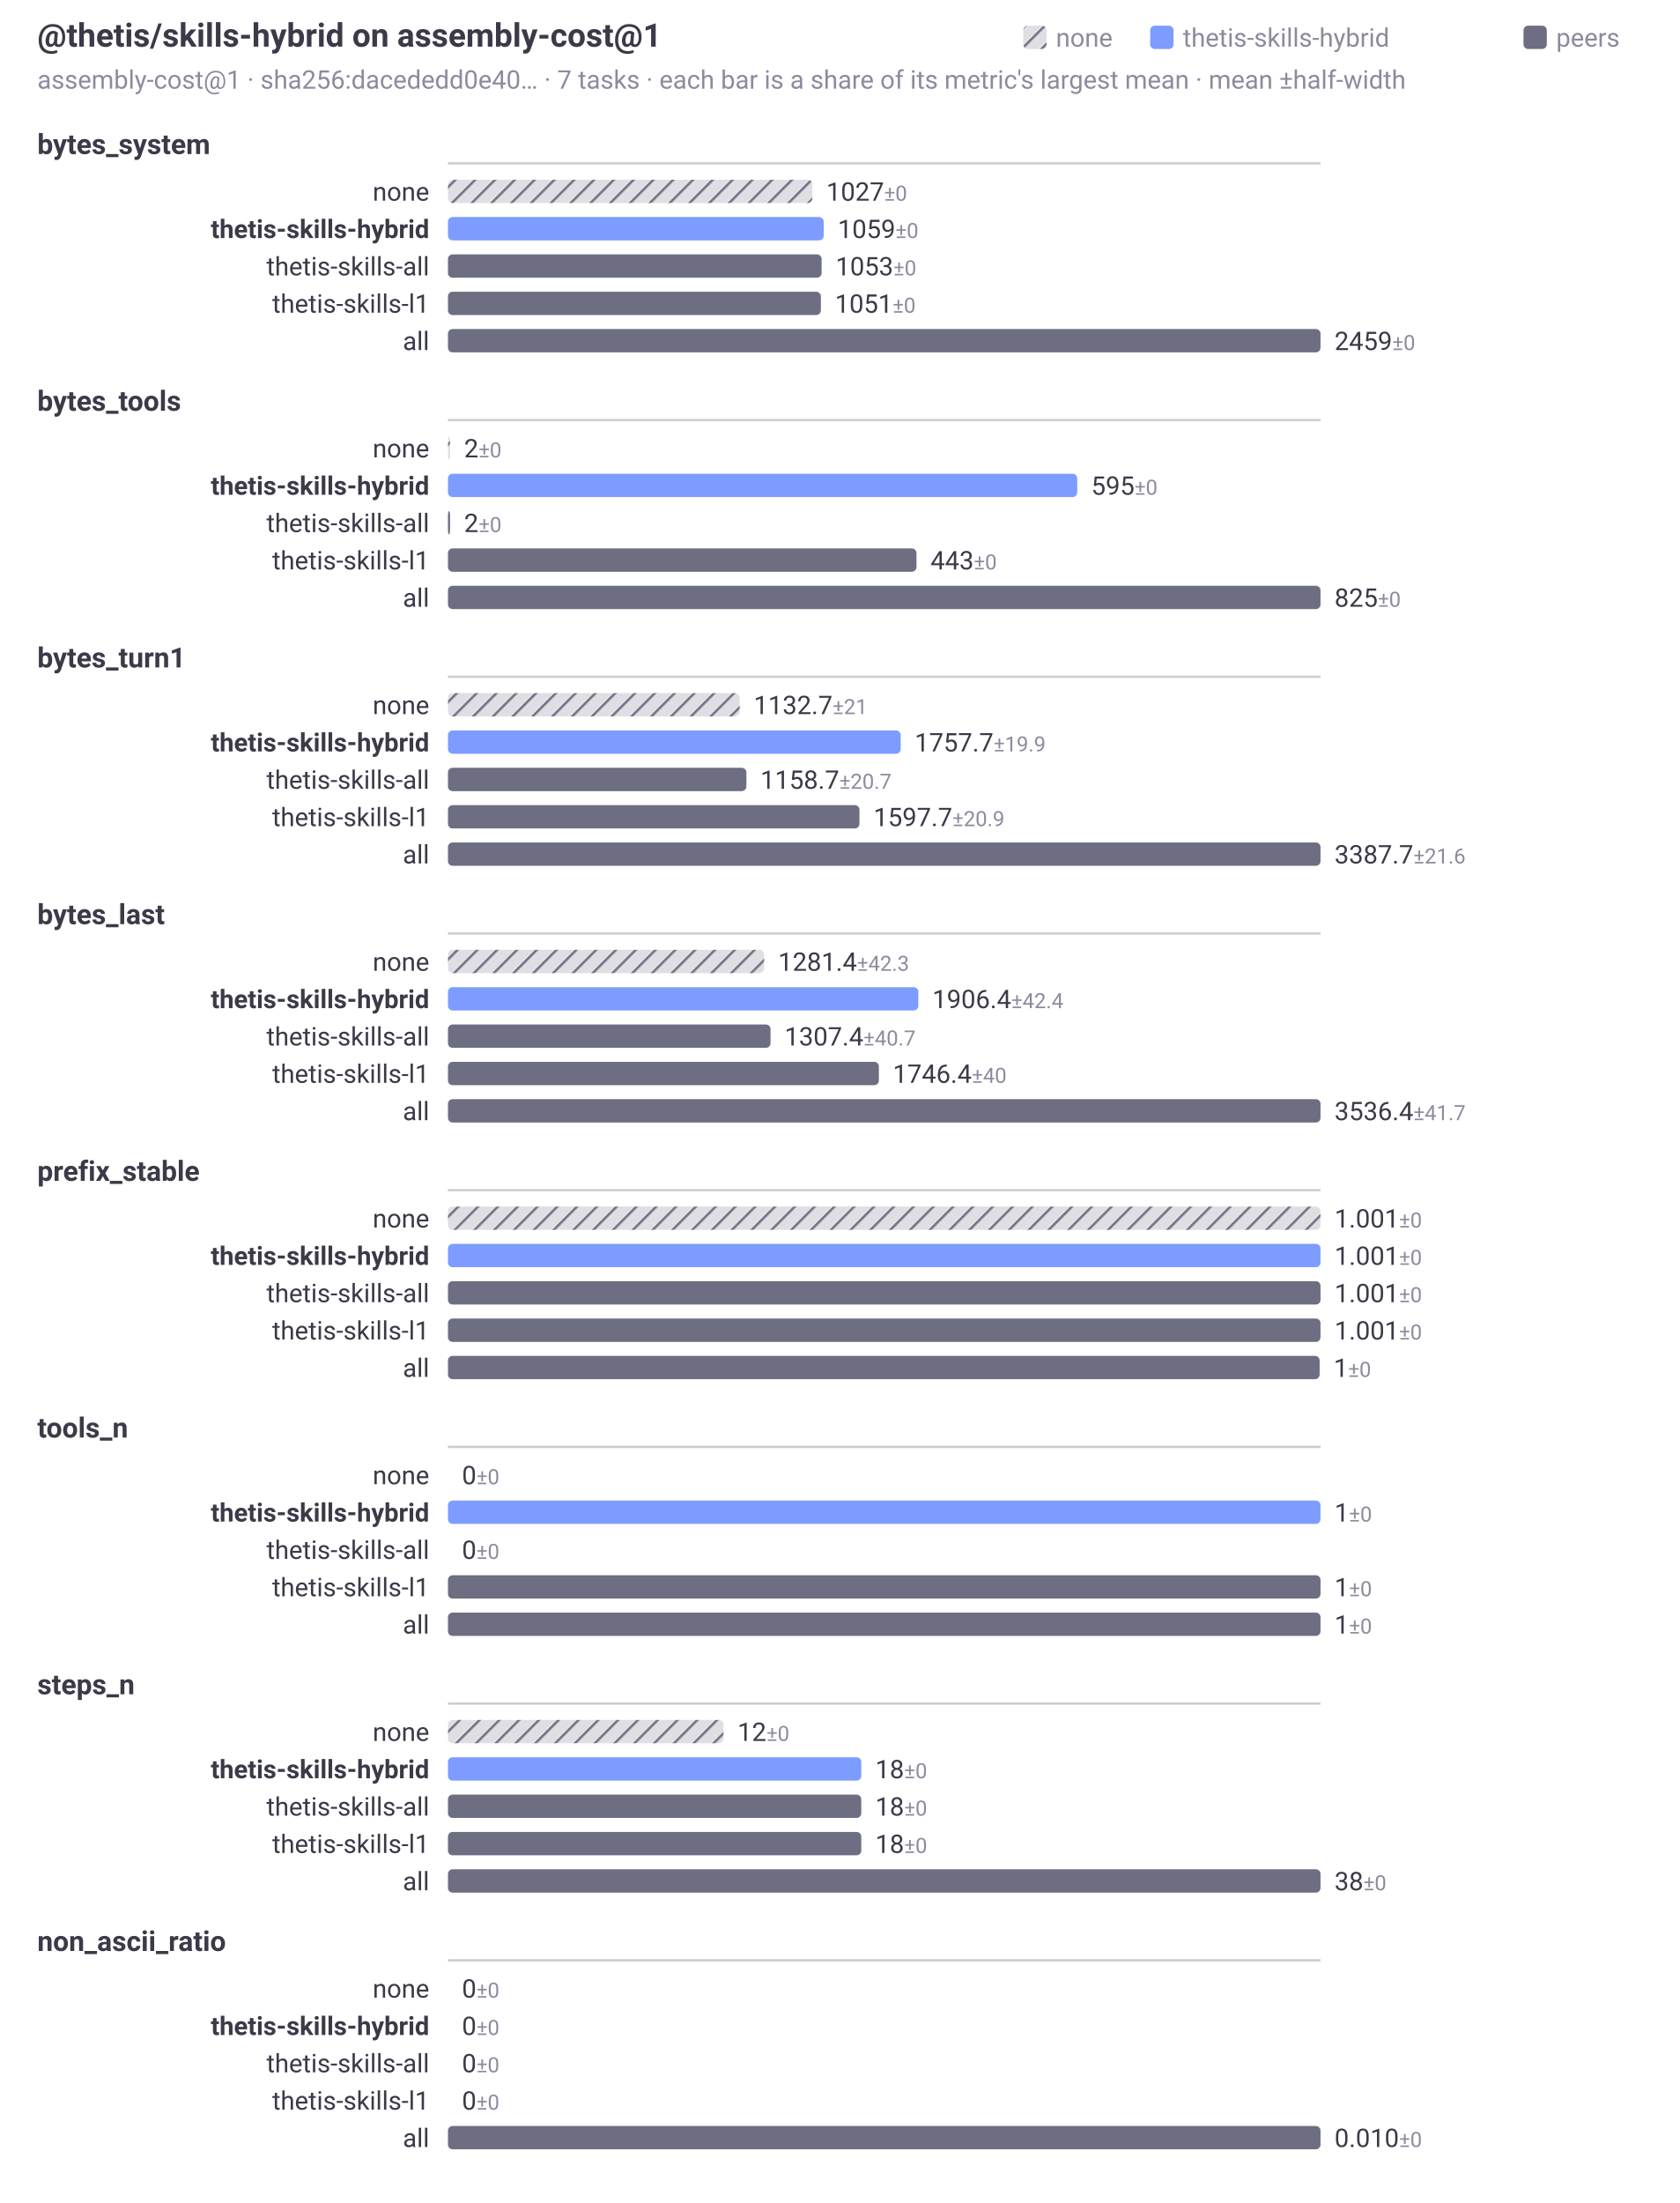
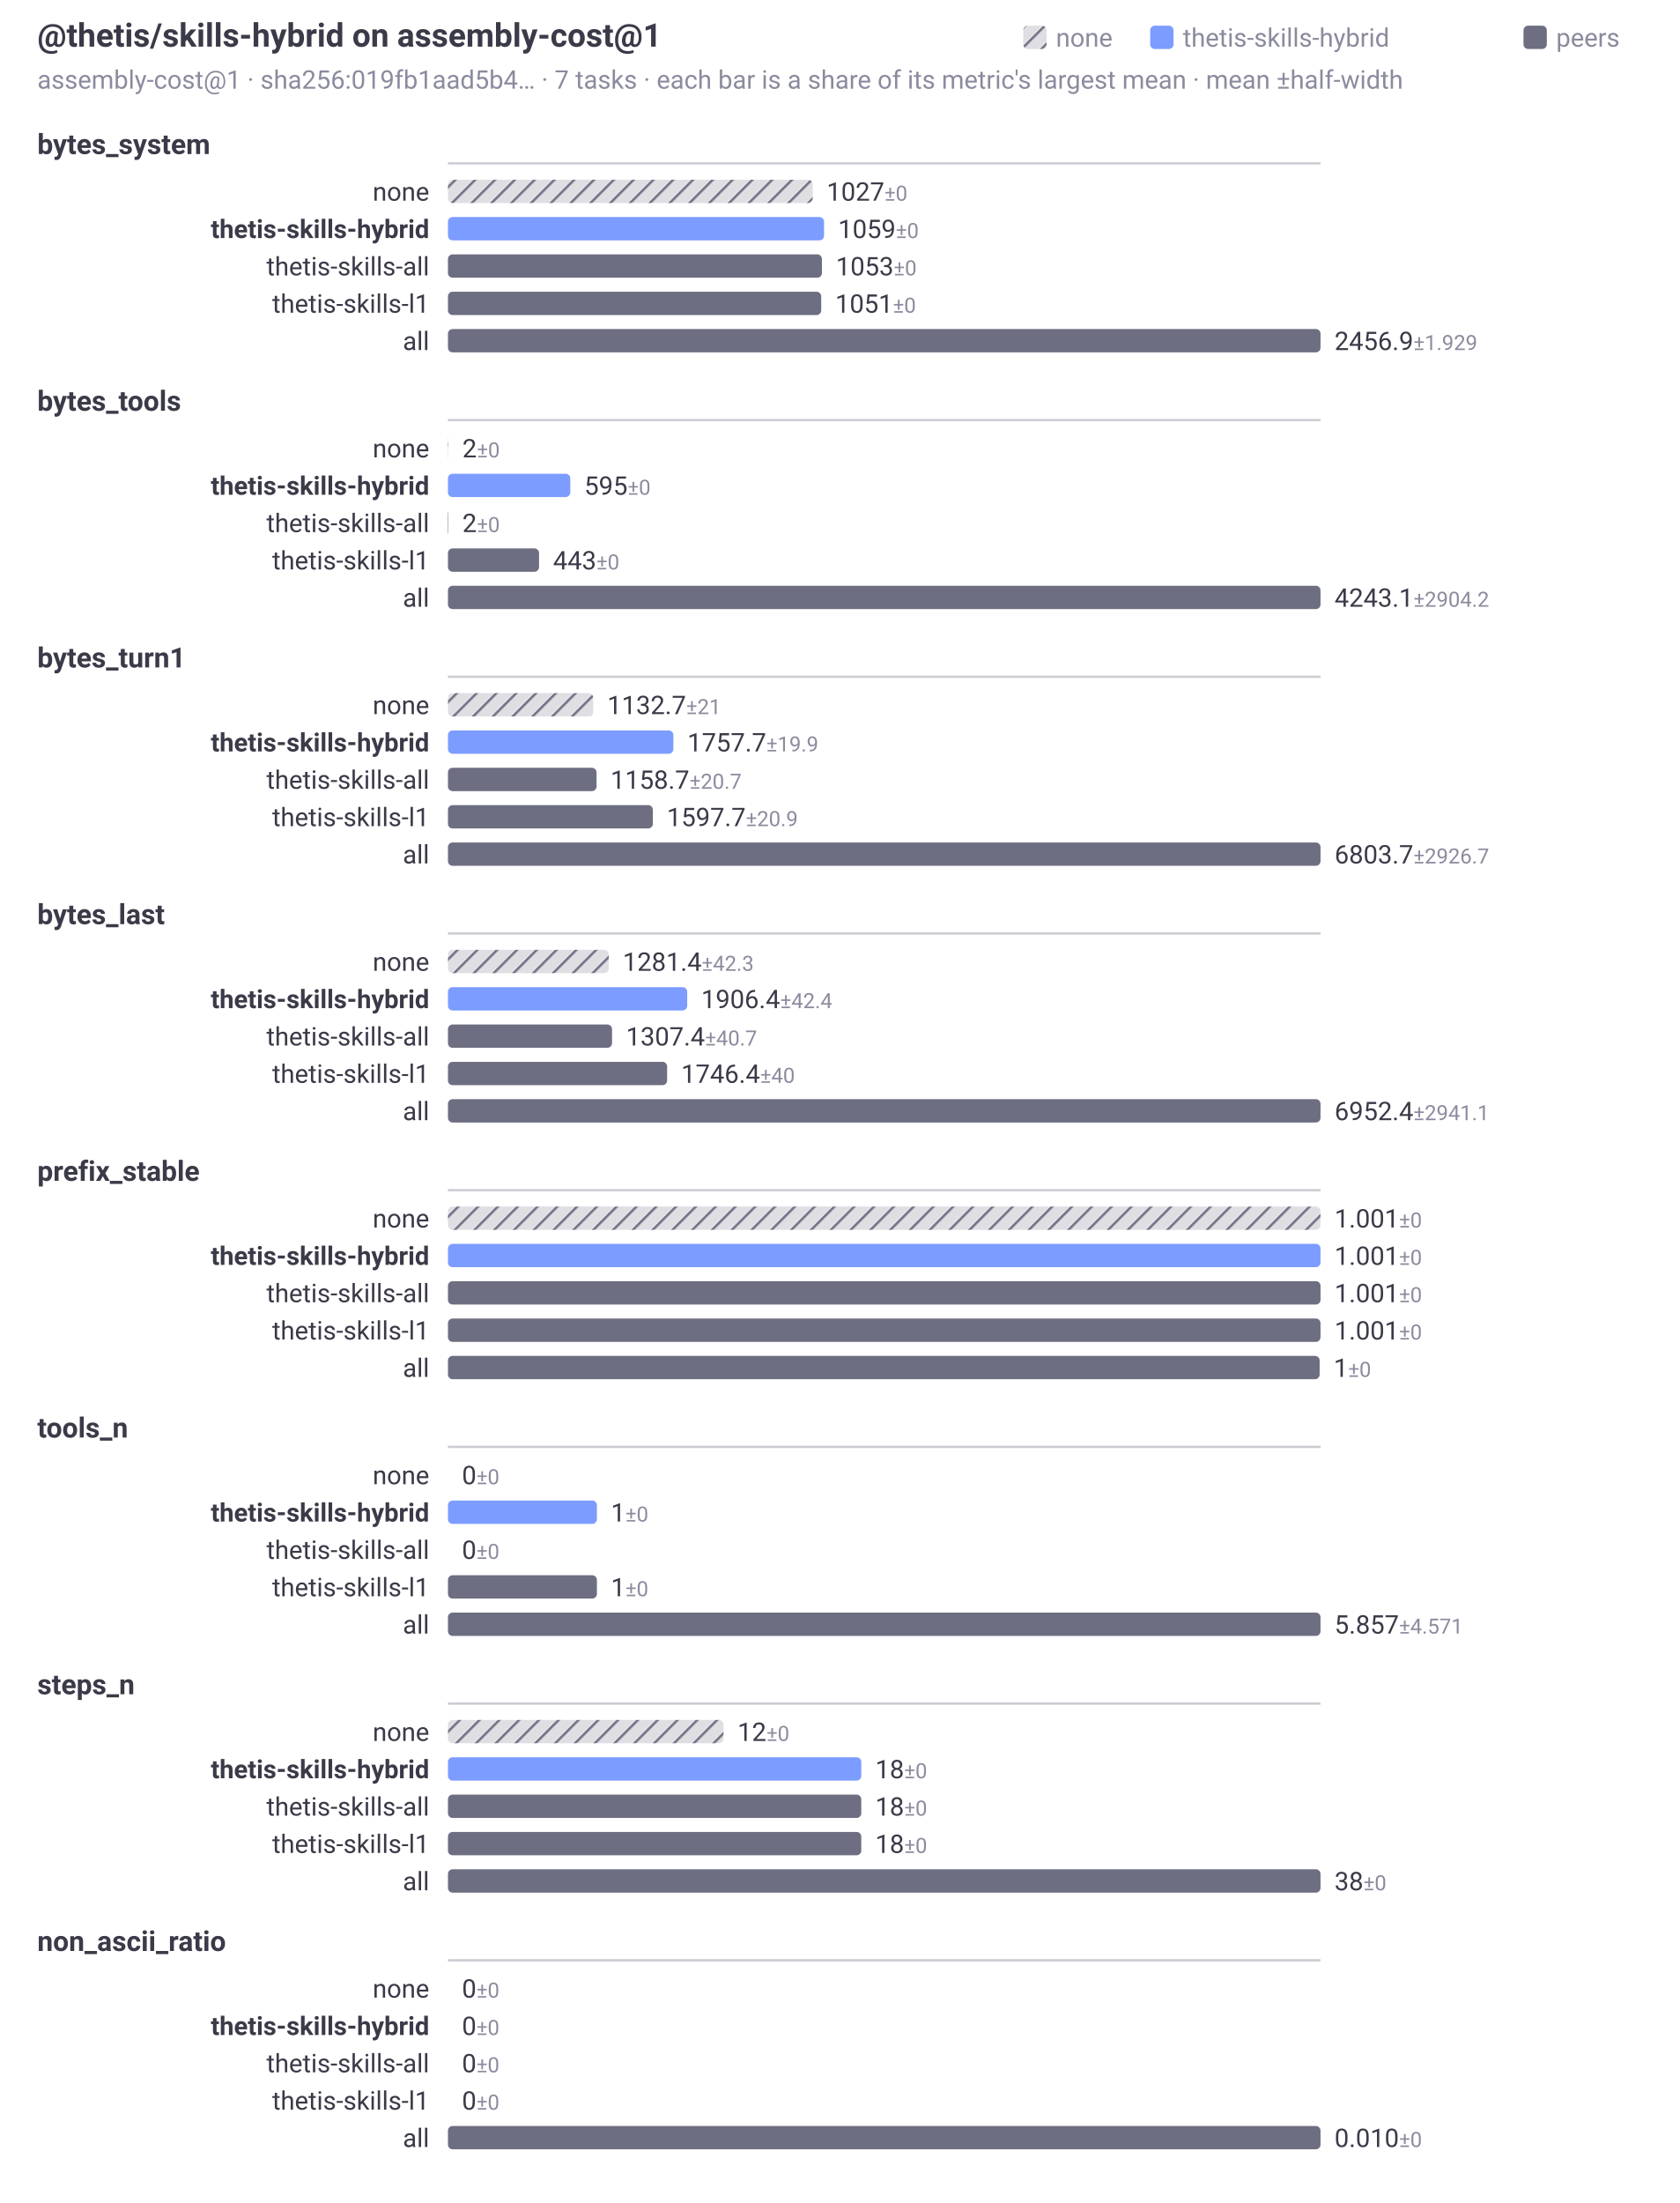
<svg xmlns="http://www.w3.org/2000/svg" width="720" height="944" viewBox="0 0 720 944" role="img" aria-labelledby="t d" font-family="system-ui, -apple-system, Segoe UI, Roboto, sans-serif">
  <style>.t{fill:#3a3a48}.f{fill:#8b8b9e}@media (prefers-color-scheme:dark){.t{fill:#d2d2dc}.f{fill:#9a9aae}}</style>
  <defs>
    <pattern id="hatch" width="6" height="6" patternUnits="userSpaceOnUse" patternTransform="rotate(45)">
      <rect width="6" height="6" fill="#6e6e82" fill-opacity="0.22" />
      <line x1="0" y1="0" x2="0" y2="6" stroke="#6e6e82" stroke-width="2" />
    </pattern>
  </defs>
  <text class="t" x="16" y="20" font-size="14" font-weight="600">@thetis/skills-hybrid on assembly-cost@1</text>
-   <text class="f" x="16" y="38" font-size="11">assembly-cost@1 · sha256:dacededd0e40… · 7 tasks · each bar is a share of its metric's largest mean · mean ±half-width</text>
+   <text class="f" x="16" y="38" font-size="11">assembly-cost@1 · sha256:019fb1aad5b4… · 7 tasks · each bar is a share of its metric's largest mean · mean ±half-width</text>
  <rect x="653" y="11" width="10" height="10" rx="2" fill="#6e6e82" />
  <text class="f" x="667" y="20" font-size="11">peers</text>
  <rect x="493" y="11" width="10" height="10" rx="2" fill="#7c9cff" />
  <text class="f" x="507" y="20" font-size="11">thetis-skills-hybrid</text>
  <rect x="438.6" y="11" width="10" height="10" rx="2" fill="url(#hatch)" />
  <text class="f" x="452.6" y="20" font-size="11">none</text>
  <text class="t" x="16" y="66" font-size="12" font-weight="600">bytes_system</text>
  <line x1="192" y1="70" x2="566" y2="70" stroke="#6e6e82" stroke-opacity="0.35" stroke-width="1" />
  <text class="t" x="184" y="86" font-size="11" text-anchor="end">none</text>
-   <rect x="192" y="77" width="156.2" height="10" rx="2" fill="url(#hatch)" />
-   <text class="t" x="354.2" y="86" font-size="11">1027<tspan class="f" font-size="9"> ±0</tspan>
+   <rect x="192" y="77" width="156.34" height="10" rx="2" fill="url(#hatch)" />
+   <text class="t" x="354.34" y="86" font-size="11">1027<tspan class="f" font-size="9"> ±0</tspan>
  </text>
  <text class="t" x="184" y="102" font-size="11" text-anchor="end" font-weight="600">thetis-skills-hybrid</text>
-   <rect x="192" y="93" width="161.07" height="10" rx="2" fill="#7c9cff" />
-   <text class="t" x="359.07" y="102" font-size="11">1059<tspan class="f" font-size="9"> ±0</tspan>
+   <rect x="192" y="93" width="161.21" height="10" rx="2" fill="#7c9cff" />
+   <text class="t" x="359.21" y="102" font-size="11">1059<tspan class="f" font-size="9"> ±0</tspan>
  </text>
  <text class="t" x="184" y="118" font-size="11" text-anchor="end">thetis-skills-all</text>
-   <rect x="192" y="109" width="160.16" height="10" rx="2" fill="#6e6e82" />
-   <text class="t" x="358.16" y="118" font-size="11">1053<tspan class="f" font-size="9"> ±0</tspan>
+   <rect x="192" y="109" width="160.3" height="10" rx="2" fill="#6e6e82" />
+   <text class="t" x="358.3" y="118" font-size="11">1053<tspan class="f" font-size="9"> ±0</tspan>
  </text>
  <text class="t" x="184" y="134" font-size="11" text-anchor="end">thetis-skills-l1</text>
-   <rect x="192" y="125" width="159.85" height="10" rx="2" fill="#6e6e82" />
-   <text class="t" x="357.85" y="134" font-size="11">1051<tspan class="f" font-size="9"> ±0</tspan>
+   <rect x="192" y="125" width="159.99" height="10" rx="2" fill="#6e6e82" />
+   <text class="t" x="357.99" y="134" font-size="11">1051<tspan class="f" font-size="9"> ±0</tspan>
  </text>
  <text class="t" x="184" y="150" font-size="11" text-anchor="end">all</text>
  <rect x="192" y="141" width="374" height="10" rx="2" fill="#6e6e82" />
-   <text class="t" x="572" y="150" font-size="11">2459<tspan class="f" font-size="9"> ±0</tspan>
+   <text class="t" x="572" y="150" font-size="11">2456.9<tspan class="f" font-size="9"> ±1.929</tspan>
  </text>
  <text class="t" x="16" y="176" font-size="12" font-weight="600">bytes_tools</text>
  <line x1="192" y1="180" x2="566" y2="180" stroke="#6e6e82" stroke-opacity="0.35" stroke-width="1" />
  <text class="t" x="184" y="196" font-size="11" text-anchor="end">none</text>
-   <rect x="192" y="187" width="0.91" height="10" rx="2" fill="url(#hatch)" />
-   <text class="t" x="198.91" y="196" font-size="11">2<tspan class="f" font-size="9"> ±0</tspan>
+   <rect x="192" y="187" width="0.18" height="10" rx="2" fill="url(#hatch)" />
+   <text class="t" x="198.18" y="196" font-size="11">2<tspan class="f" font-size="9"> ±0</tspan>
  </text>
  <text class="t" x="184" y="212" font-size="11" text-anchor="end" font-weight="600">thetis-skills-hybrid</text>
-   <rect x="192" y="203" width="269.73" height="10" rx="2" fill="#7c9cff" />
-   <text class="t" x="467.73" y="212" font-size="11">595<tspan class="f" font-size="9"> ±0</tspan>
+   <rect x="192" y="203" width="52.44" height="10" rx="2" fill="#7c9cff" />
+   <text class="t" x="250.44" y="212" font-size="11">595<tspan class="f" font-size="9"> ±0</tspan>
  </text>
  <text class="t" x="184" y="228" font-size="11" text-anchor="end">thetis-skills-all</text>
-   <rect x="192" y="219" width="0.91" height="10" rx="2" fill="#6e6e82" />
-   <text class="t" x="198.91" y="228" font-size="11">2<tspan class="f" font-size="9"> ±0</tspan>
+   <rect x="192" y="219" width="0.18" height="10" rx="2" fill="#6e6e82" />
+   <text class="t" x="198.18" y="228" font-size="11">2<tspan class="f" font-size="9"> ±0</tspan>
  </text>
  <text class="t" x="184" y="244" font-size="11" text-anchor="end">thetis-skills-l1</text>
-   <rect x="192" y="235" width="200.83" height="10" rx="2" fill="#6e6e82" />
-   <text class="t" x="398.83" y="244" font-size="11">443<tspan class="f" font-size="9"> ±0</tspan>
+   <rect x="192" y="235" width="39.05" height="10" rx="2" fill="#6e6e82" />
+   <text class="t" x="237.05" y="244" font-size="11">443<tspan class="f" font-size="9"> ±0</tspan>
  </text>
  <text class="t" x="184" y="260" font-size="11" text-anchor="end">all</text>
  <rect x="192" y="251" width="374" height="10" rx="2" fill="#6e6e82" />
-   <text class="t" x="572" y="260" font-size="11">825<tspan class="f" font-size="9"> ±0</tspan>
+   <text class="t" x="572" y="260" font-size="11">4243.1<tspan class="f" font-size="9"> ±2904.2</tspan>
  </text>
  <text class="t" x="16" y="286" font-size="12" font-weight="600">bytes_turn1</text>
  <line x1="192" y1="290" x2="566" y2="290" stroke="#6e6e82" stroke-opacity="0.35" stroke-width="1" />
  <text class="t" x="184" y="306" font-size="11" text-anchor="end">none</text>
-   <rect x="192" y="297" width="125.05" height="10" rx="2" fill="url(#hatch)" />
-   <text class="t" x="323.05" y="306" font-size="11">1132.7<tspan class="f" font-size="9"> ±21</tspan>
+   <rect x="192" y="297" width="62.27" height="10" rx="2" fill="url(#hatch)" />
+   <text class="t" x="260.27" y="306" font-size="11">1132.7<tspan class="f" font-size="9"> ±21</tspan>
  </text>
  <text class="t" x="184" y="322" font-size="11" text-anchor="end" font-weight="600">thetis-skills-hybrid</text>
-   <rect x="192" y="313" width="194.05" height="10" rx="2" fill="#7c9cff" />
-   <text class="t" x="392.05" y="322" font-size="11">1757.7<tspan class="f" font-size="9"> ±19.9</tspan>
+   <rect x="192" y="313" width="96.62" height="10" rx="2" fill="#7c9cff" />
+   <text class="t" x="294.62" y="322" font-size="11">1757.7<tspan class="f" font-size="9"> ±19.9</tspan>
  </text>
  <text class="t" x="184" y="338" font-size="11" text-anchor="end">thetis-skills-all</text>
-   <rect x="192" y="329" width="127.92" height="10" rx="2" fill="#6e6e82" />
-   <text class="t" x="325.92" y="338" font-size="11">1158.7<tspan class="f" font-size="9"> ±20.7</tspan>
+   <rect x="192" y="329" width="63.69" height="10" rx="2" fill="#6e6e82" />
+   <text class="t" x="261.69" y="338" font-size="11">1158.7<tspan class="f" font-size="9"> ±20.7</tspan>
  </text>
  <text class="t" x="184" y="354" font-size="11" text-anchor="end">thetis-skills-l1</text>
-   <rect x="192" y="345" width="176.39" height="10" rx="2" fill="#6e6e82" />
-   <text class="t" x="374.39" y="354" font-size="11">1597.7<tspan class="f" font-size="9"> ±20.9</tspan>
+   <rect x="192" y="345" width="87.83" height="10" rx="2" fill="#6e6e82" />
+   <text class="t" x="285.83" y="354" font-size="11">1597.7<tspan class="f" font-size="9"> ±20.9</tspan>
  </text>
  <text class="t" x="184" y="370" font-size="11" text-anchor="end">all</text>
  <rect x="192" y="361" width="374" height="10" rx="2" fill="#6e6e82" />
-   <text class="t" x="572" y="370" font-size="11">3387.7<tspan class="f" font-size="9"> ±21.6</tspan>
+   <text class="t" x="572" y="370" font-size="11">6803.7<tspan class="f" font-size="9"> ±2926.7</tspan>
  </text>
  <text class="t" x="16" y="396" font-size="12" font-weight="600">bytes_last</text>
  <line x1="192" y1="400" x2="566" y2="400" stroke="#6e6e82" stroke-opacity="0.35" stroke-width="1" />
  <text class="t" x="184" y="416" font-size="11" text-anchor="end">none</text>
-   <rect x="192" y="407" width="135.52" height="10" rx="2" fill="url(#hatch)" />
-   <text class="t" x="333.52" y="416" font-size="11">1281.4<tspan class="f" font-size="9"> ±42.3</tspan>
+   <rect x="192" y="407" width="68.93" height="10" rx="2" fill="url(#hatch)" />
+   <text class="t" x="266.93" y="416" font-size="11">1281.4<tspan class="f" font-size="9"> ±42.3</tspan>
  </text>
  <text class="t" x="184" y="432" font-size="11" text-anchor="end" font-weight="600">thetis-skills-hybrid</text>
-   <rect x="192" y="423" width="201.62" height="10" rx="2" fill="#7c9cff" />
-   <text class="t" x="399.62" y="432" font-size="11">1906.4<tspan class="f" font-size="9"> ±42.4</tspan>
+   <rect x="192" y="423" width="102.55" height="10" rx="2" fill="#7c9cff" />
+   <text class="t" x="300.55" y="432" font-size="11">1906.4<tspan class="f" font-size="9"> ±42.4</tspan>
  </text>
  <text class="t" x="184" y="448" font-size="11" text-anchor="end">thetis-skills-all</text>
-   <rect x="192" y="439" width="138.27" height="10" rx="2" fill="#6e6e82" />
-   <text class="t" x="336.27" y="448" font-size="11">1307.4<tspan class="f" font-size="9"> ±40.7</tspan>
+   <rect x="192" y="439" width="70.33" height="10" rx="2" fill="#6e6e82" />
+   <text class="t" x="268.33" y="448" font-size="11">1307.4<tspan class="f" font-size="9"> ±40.7</tspan>
  </text>
  <text class="t" x="184" y="464" font-size="11" text-anchor="end">thetis-skills-l1</text>
-   <rect x="192" y="455" width="184.7" height="10" rx="2" fill="#6e6e82" />
-   <text class="t" x="382.7" y="464" font-size="11">1746.4<tspan class="f" font-size="9"> ±40</tspan>
+   <rect x="192" y="455" width="93.95" height="10" rx="2" fill="#6e6e82" />
+   <text class="t" x="291.95" y="464" font-size="11">1746.4<tspan class="f" font-size="9"> ±40</tspan>
  </text>
  <text class="t" x="184" y="480" font-size="11" text-anchor="end">all</text>
  <rect x="192" y="471" width="374" height="10" rx="2" fill="#6e6e82" />
-   <text class="t" x="572" y="480" font-size="11">3536.4<tspan class="f" font-size="9"> ±41.7</tspan>
+   <text class="t" x="572" y="480" font-size="11">6952.4<tspan class="f" font-size="9"> ±2941.1</tspan>
  </text>
  <text class="t" x="16" y="506" font-size="12" font-weight="600">prefix_stable</text>
  <line x1="192" y1="510" x2="566" y2="510" stroke="#6e6e82" stroke-opacity="0.35" stroke-width="1" />
  <text class="t" x="184" y="526" font-size="11" text-anchor="end">none</text>
  <rect x="192" y="517" width="374" height="10" rx="2" fill="url(#hatch)" />
  <text class="t" x="572" y="526" font-size="11">1.001<tspan class="f" font-size="9"> ±0</tspan>
  </text>
  <text class="t" x="184" y="542" font-size="11" text-anchor="end" font-weight="600">thetis-skills-hybrid</text>
  <rect x="192" y="533" width="374" height="10" rx="2" fill="#7c9cff" />
  <text class="t" x="572" y="542" font-size="11">1.001<tspan class="f" font-size="9"> ±0</tspan>
  </text>
  <text class="t" x="184" y="558" font-size="11" text-anchor="end">thetis-skills-all</text>
  <rect x="192" y="549" width="374" height="10" rx="2" fill="#6e6e82" />
  <text class="t" x="572" y="558" font-size="11">1.001<tspan class="f" font-size="9"> ±0</tspan>
  </text>
  <text class="t" x="184" y="574" font-size="11" text-anchor="end">thetis-skills-l1</text>
  <rect x="192" y="565" width="374" height="10" rx="2" fill="#6e6e82" />
  <text class="t" x="572" y="574" font-size="11">1.001<tspan class="f" font-size="9"> ±0</tspan>
  </text>
  <text class="t" x="184" y="590" font-size="11" text-anchor="end">all</text>
  <rect x="192" y="581" width="373.63" height="10" rx="2" fill="#6e6e82" />
  <text class="t" x="571.63" y="590" font-size="11">1<tspan class="f" font-size="9"> ±0</tspan>
  </text>
  <text class="t" x="16" y="616" font-size="12" font-weight="600">tools_n</text>
  <line x1="192" y1="620" x2="566" y2="620" stroke="#6e6e82" stroke-opacity="0.35" stroke-width="1" />
  <text class="t" x="184" y="636" font-size="11" text-anchor="end">none</text>
  <rect x="192" y="627" width="0" height="10" rx="2" fill="url(#hatch)" />
  <text class="t" x="198" y="636" font-size="11">0<tspan class="f" font-size="9"> ±0</tspan>
  </text>
  <text class="t" x="184" y="652" font-size="11" text-anchor="end" font-weight="600">thetis-skills-hybrid</text>
-   <rect x="192" y="643" width="374" height="10" rx="2" fill="#7c9cff" />
-   <text class="t" x="572" y="652" font-size="11">1<tspan class="f" font-size="9"> ±0</tspan>
+   <rect x="192" y="643" width="63.85" height="10" rx="2" fill="#7c9cff" />
+   <text class="t" x="261.85" y="652" font-size="11">1<tspan class="f" font-size="9"> ±0</tspan>
  </text>
  <text class="t" x="184" y="668" font-size="11" text-anchor="end">thetis-skills-all</text>
  <rect x="192" y="659" width="0" height="10" rx="2" fill="#6e6e82" />
  <text class="t" x="198" y="668" font-size="11">0<tspan class="f" font-size="9"> ±0</tspan>
  </text>
  <text class="t" x="184" y="684" font-size="11" text-anchor="end">thetis-skills-l1</text>
-   <rect x="192" y="675" width="374" height="10" rx="2" fill="#6e6e82" />
-   <text class="t" x="572" y="684" font-size="11">1<tspan class="f" font-size="9"> ±0</tspan>
+   <rect x="192" y="675" width="63.85" height="10" rx="2" fill="#6e6e82" />
+   <text class="t" x="261.85" y="684" font-size="11">1<tspan class="f" font-size="9"> ±0</tspan>
  </text>
  <text class="t" x="184" y="700" font-size="11" text-anchor="end">all</text>
  <rect x="192" y="691" width="374" height="10" rx="2" fill="#6e6e82" />
-   <text class="t" x="572" y="700" font-size="11">1<tspan class="f" font-size="9"> ±0</tspan>
+   <text class="t" x="572" y="700" font-size="11">5.857<tspan class="f" font-size="9"> ±4.571</tspan>
  </text>
  <text class="t" x="16" y="726" font-size="12" font-weight="600">steps_n</text>
  <line x1="192" y1="730" x2="566" y2="730" stroke="#6e6e82" stroke-opacity="0.35" stroke-width="1" />
  <text class="t" x="184" y="746" font-size="11" text-anchor="end">none</text>
  <rect x="192" y="737" width="118.11" height="10" rx="2" fill="url(#hatch)" />
  <text class="t" x="316.11" y="746" font-size="11">12<tspan class="f" font-size="9"> ±0</tspan>
  </text>
  <text class="t" x="184" y="762" font-size="11" text-anchor="end" font-weight="600">thetis-skills-hybrid</text>
  <rect x="192" y="753" width="177.16" height="10" rx="2" fill="#7c9cff" />
  <text class="t" x="375.16" y="762" font-size="11">18<tspan class="f" font-size="9"> ±0</tspan>
  </text>
  <text class="t" x="184" y="778" font-size="11" text-anchor="end">thetis-skills-all</text>
  <rect x="192" y="769" width="177.16" height="10" rx="2" fill="#6e6e82" />
  <text class="t" x="375.16" y="778" font-size="11">18<tspan class="f" font-size="9"> ±0</tspan>
  </text>
  <text class="t" x="184" y="794" font-size="11" text-anchor="end">thetis-skills-l1</text>
  <rect x="192" y="785" width="177.16" height="10" rx="2" fill="#6e6e82" />
  <text class="t" x="375.16" y="794" font-size="11">18<tspan class="f" font-size="9"> ±0</tspan>
  </text>
  <text class="t" x="184" y="810" font-size="11" text-anchor="end">all</text>
  <rect x="192" y="801" width="374" height="10" rx="2" fill="#6e6e82" />
  <text class="t" x="572" y="810" font-size="11">38<tspan class="f" font-size="9"> ±0</tspan>
  </text>
  <text class="t" x="16" y="836" font-size="12" font-weight="600">non_ascii_ratio</text>
  <line x1="192" y1="840" x2="566" y2="840" stroke="#6e6e82" stroke-opacity="0.35" stroke-width="1" />
  <text class="t" x="184" y="856" font-size="11" text-anchor="end">none</text>
  <rect x="192" y="847" width="0" height="10" rx="2" fill="url(#hatch)" />
  <text class="t" x="198" y="856" font-size="11">0<tspan class="f" font-size="9"> ±0</tspan>
  </text>
  <text class="t" x="184" y="872" font-size="11" text-anchor="end" font-weight="600">thetis-skills-hybrid</text>
  <rect x="192" y="863" width="0" height="10" rx="2" fill="#7c9cff" />
  <text class="t" x="198" y="872" font-size="11">0<tspan class="f" font-size="9"> ±0</tspan>
  </text>
  <text class="t" x="184" y="888" font-size="11" text-anchor="end">thetis-skills-all</text>
  <rect x="192" y="879" width="0" height="10" rx="2" fill="#6e6e82" />
  <text class="t" x="198" y="888" font-size="11">0<tspan class="f" font-size="9"> ±0</tspan>
  </text>
  <text class="t" x="184" y="904" font-size="11" text-anchor="end">thetis-skills-l1</text>
  <rect x="192" y="895" width="0" height="10" rx="2" fill="#6e6e82" />
  <text class="t" x="198" y="904" font-size="11">0<tspan class="f" font-size="9"> ±0</tspan>
  </text>
  <text class="t" x="184" y="920" font-size="11" text-anchor="end">all</text>
  <rect x="192" y="911" width="374" height="10" rx="2" fill="#6e6e82" />
  <text class="t" x="572" y="920" font-size="11">0.010<tspan class="f" font-size="9"> ±0</tspan>
  </text>
</svg>
